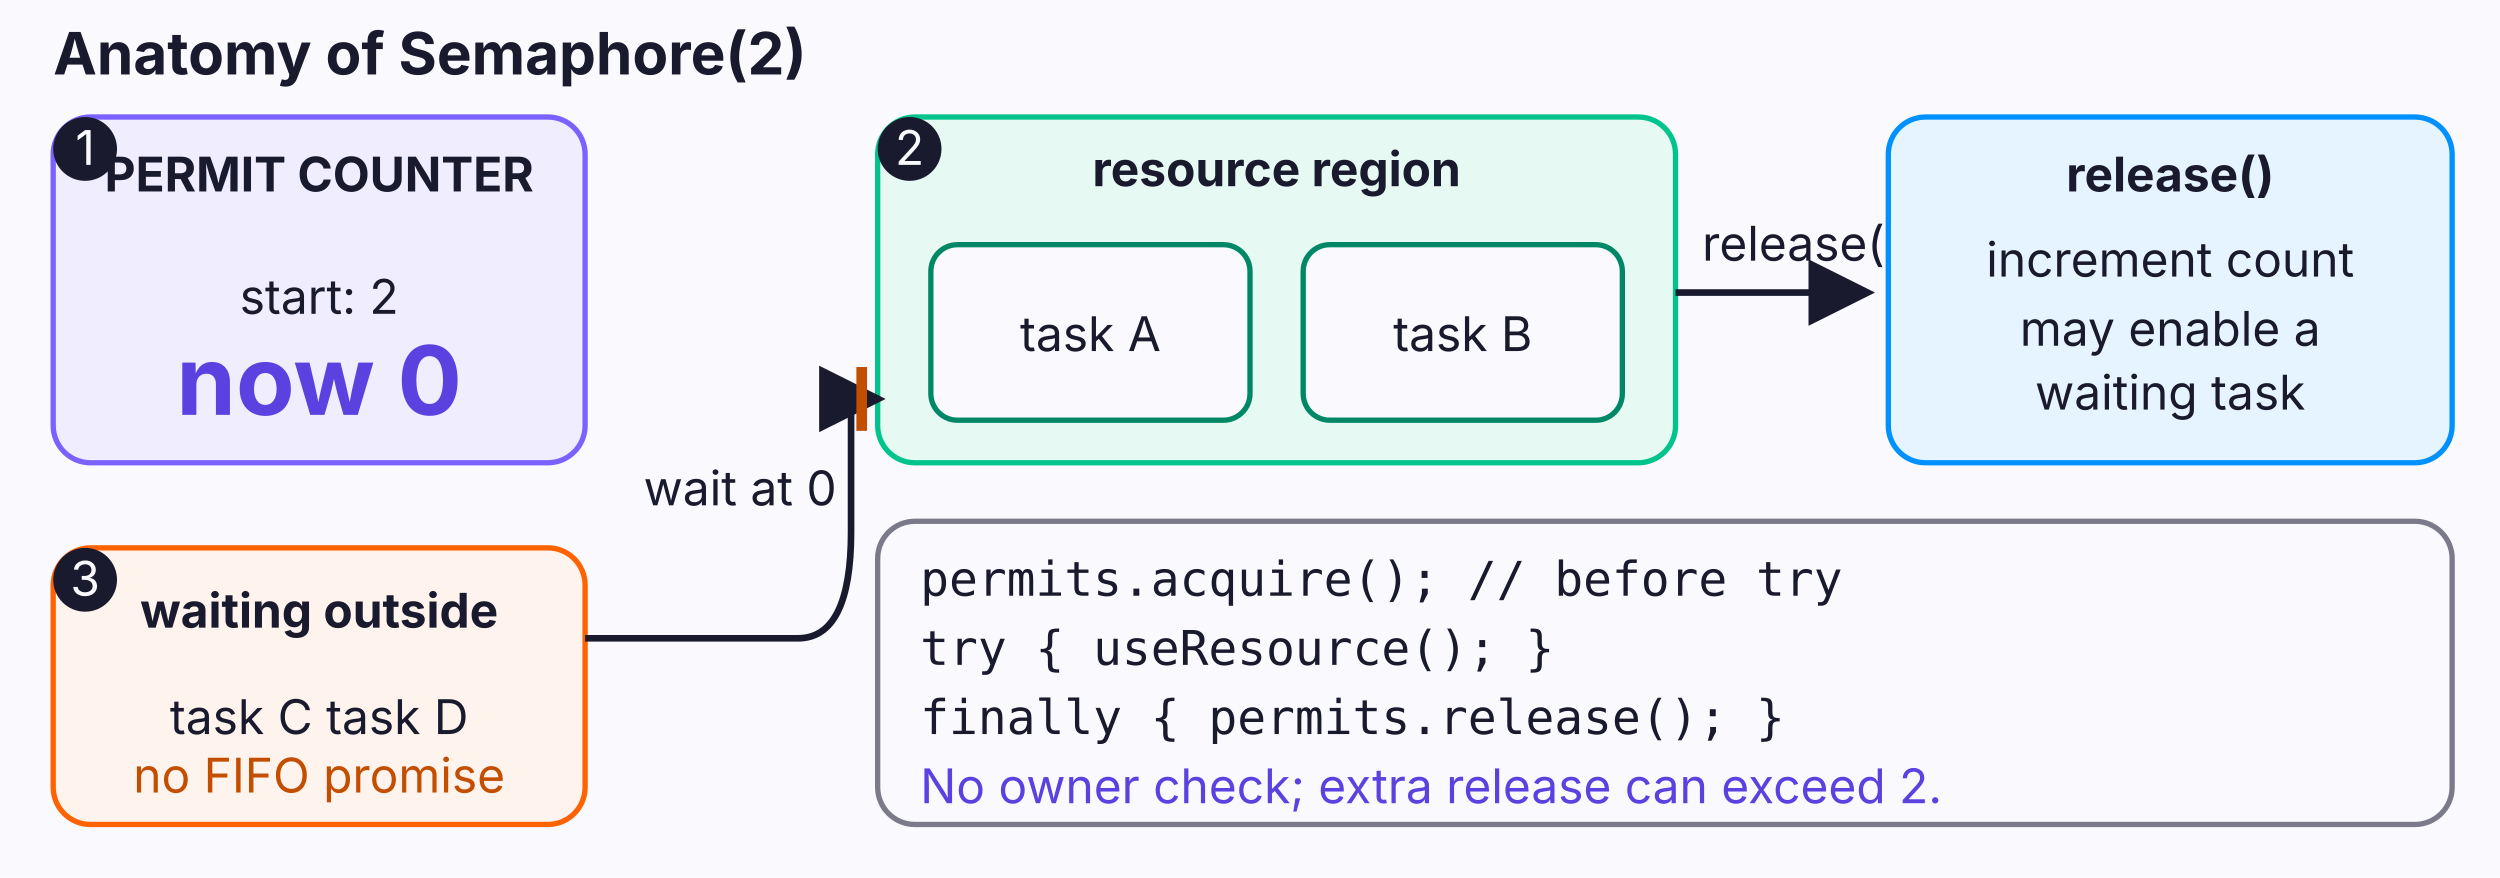
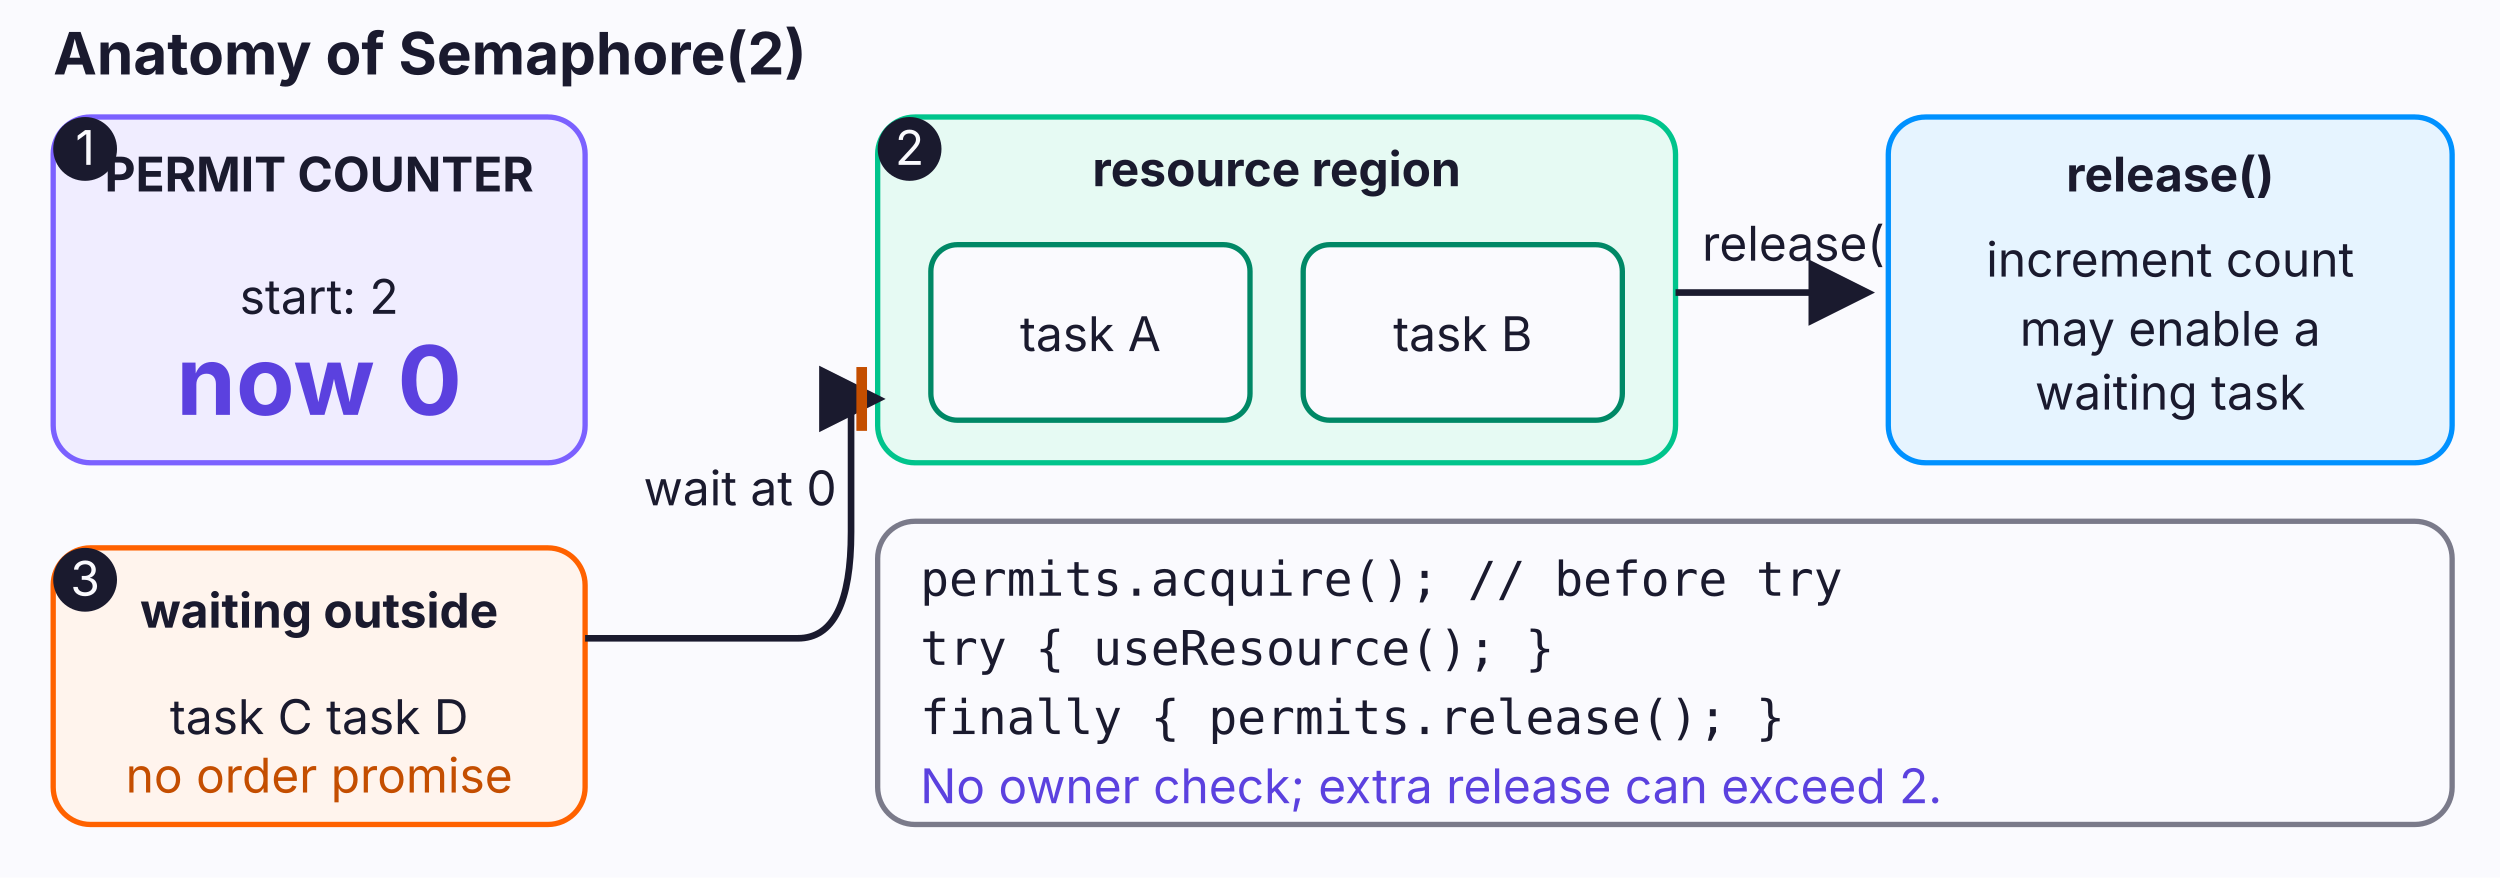
<svg xmlns="http://www.w3.org/2000/svg" viewBox="0 0 940 330" role="img" aria-label="Diagram of Semaphore(2): the permit counter is now zero because tasks A and B hold the two admission slots, while tasks C and D wait outside until a release increments the counter." font-family="Inter,sans-serif">
  <defs>
    <marker id="semaphore-parts-arr-pjava02" markerWidth="10" markerHeight="10" refX="8" refY="5" orient="auto">
      <path d="M0,0L10,5L0,10z" fill="#1A1A2E" />
    </marker>
  </defs>
  <rect width="940" height="330" fill="#FAFAFE" />
  <text x="20" y="28" font-size="22" font-weight="700" fill="#1A1A2E">Anatomy of Semaphore(2)</text>
  <rect x="20" y="44" width="200" height="130" rx="14" fill="#F0EDFF" stroke="#7B61FF" stroke-width="2" />
  <text x="120" y="72" text-anchor="middle" font-size="18" font-weight="700" fill="#1A1A2E">PERMIT COUNTER</text>
  <text x="120" y="118" text-anchor="middle" font-size="18" fill="#1A1A2E">start: 2</text>
  <text x="120" y="156" text-anchor="middle" font-size="36" font-weight="700" fill="#5B41DF">now 0</text>
  <circle cx="32" cy="56" r="12" fill="#1A1A2E" />
  <text x="32" y="62" text-anchor="middle" font-size="18" fill="#FAFAFE">1</text>
  <rect x="330" y="44" width="300" height="130" rx="14" fill="#E6FAF3" stroke="#00C48C" stroke-width="2" />
  <text x="480" y="70" text-anchor="middle" font-size="18" font-weight="700" fill="#1A1A2E">resource region</text>
  <rect x="350" y="92" width="120" height="66" rx="10" fill="#FAFAFE" stroke="#008866" stroke-width="2" />
  <rect x="490" y="92" width="120" height="66" rx="10" fill="#FAFAFE" stroke="#008866" stroke-width="2" />
  <text x="410" y="132" text-anchor="middle" font-size="18" fill="#1A1A2E">task A</text>
  <text x="550" y="132" text-anchor="middle" font-size="18" fill="#1A1A2E">task B</text>
  <circle cx="342" cy="56" r="12" fill="#1A1A2E" />
  <text x="342" y="62" text-anchor="middle" font-size="18" fill="#FAFAFE">2</text>
  <rect x="20" y="206" width="200" height="104" rx="14" fill="#FFF4ED" stroke="#FF6200" stroke-width="2" />
  <text x="120" y="236" text-anchor="middle" font-size="18" font-weight="700" fill="#1A1A2E">waiting outside</text>
  <text x="120" y="276" text-anchor="middle" font-size="18" fill="#1A1A2E">task C   task D</text>
-   <text x="120" y="298" text-anchor="middle" font-size="18" fill="#C44E00">no FIFO promise</text>
+   <text x="120" y="298" text-anchor="middle" font-size="18" fill="#C44E00">no order promise</text>
  <circle cx="32" cy="218" r="12" fill="#1A1A2E" />
  <text x="32" y="224" text-anchor="middle" font-size="18" fill="#FAFAFE">3</text>
  <path d="M220 240 H300 Q320 240 320 200 V150 H328" fill="none" stroke="#1A1A2E" stroke-width="2.5" marker-end="url(#semaphore-parts-arr-pjava02)" />
  <text x="242" y="190" font-size="18" fill="#1A1A2E">wait at 0</text>
  <path d="M630 110 H700" fill="none" stroke="#1A1A2E" stroke-width="2.5" marker-end="url(#semaphore-parts-arr-pjava02)" />
  <text x="640" y="98" font-size="18" fill="#1A1A2E">release()</text>
  <rect x="710" y="44" width="212" height="130" rx="14" fill="#E6F4FF" stroke="#0091FF" stroke-width="2" />
  <text x="816" y="72" text-anchor="middle" font-size="18" font-weight="700" fill="#1A1A2E">release()</text>
  <text x="816" y="104" text-anchor="middle" font-size="18" fill="#1A1A2E">increment count</text>
  <text x="816" y="130" text-anchor="middle" font-size="18" fill="#1A1A2E">may enable a</text>
  <text x="816" y="154" text-anchor="middle" font-size="18" fill="#1A1A2E">waiting task</text>
  <rect x="330" y="196" width="592" height="114" rx="14" fill="#FAFAFE" stroke="#7A7A8A" stroke-width="2" />
  <text x="346" y="224" font-size="18" font-family="monospace" fill="#1A1A2E">permits.acquire(); // before try</text>
  <text x="346" y="250" font-size="18" font-family="monospace" fill="#1A1A2E">try { useResource(); }</text>
  <text x="346" y="276" font-size="18" font-family="monospace" fill="#1A1A2E">finally { permits.release(); }</text>
  <text x="346" y="302" font-size="18" fill="#5B41DF">No owner check; extra release can exceed 2.</text>
  <path d="M324 138V162" stroke="#C44E00" stroke-width="4" />
</svg>
